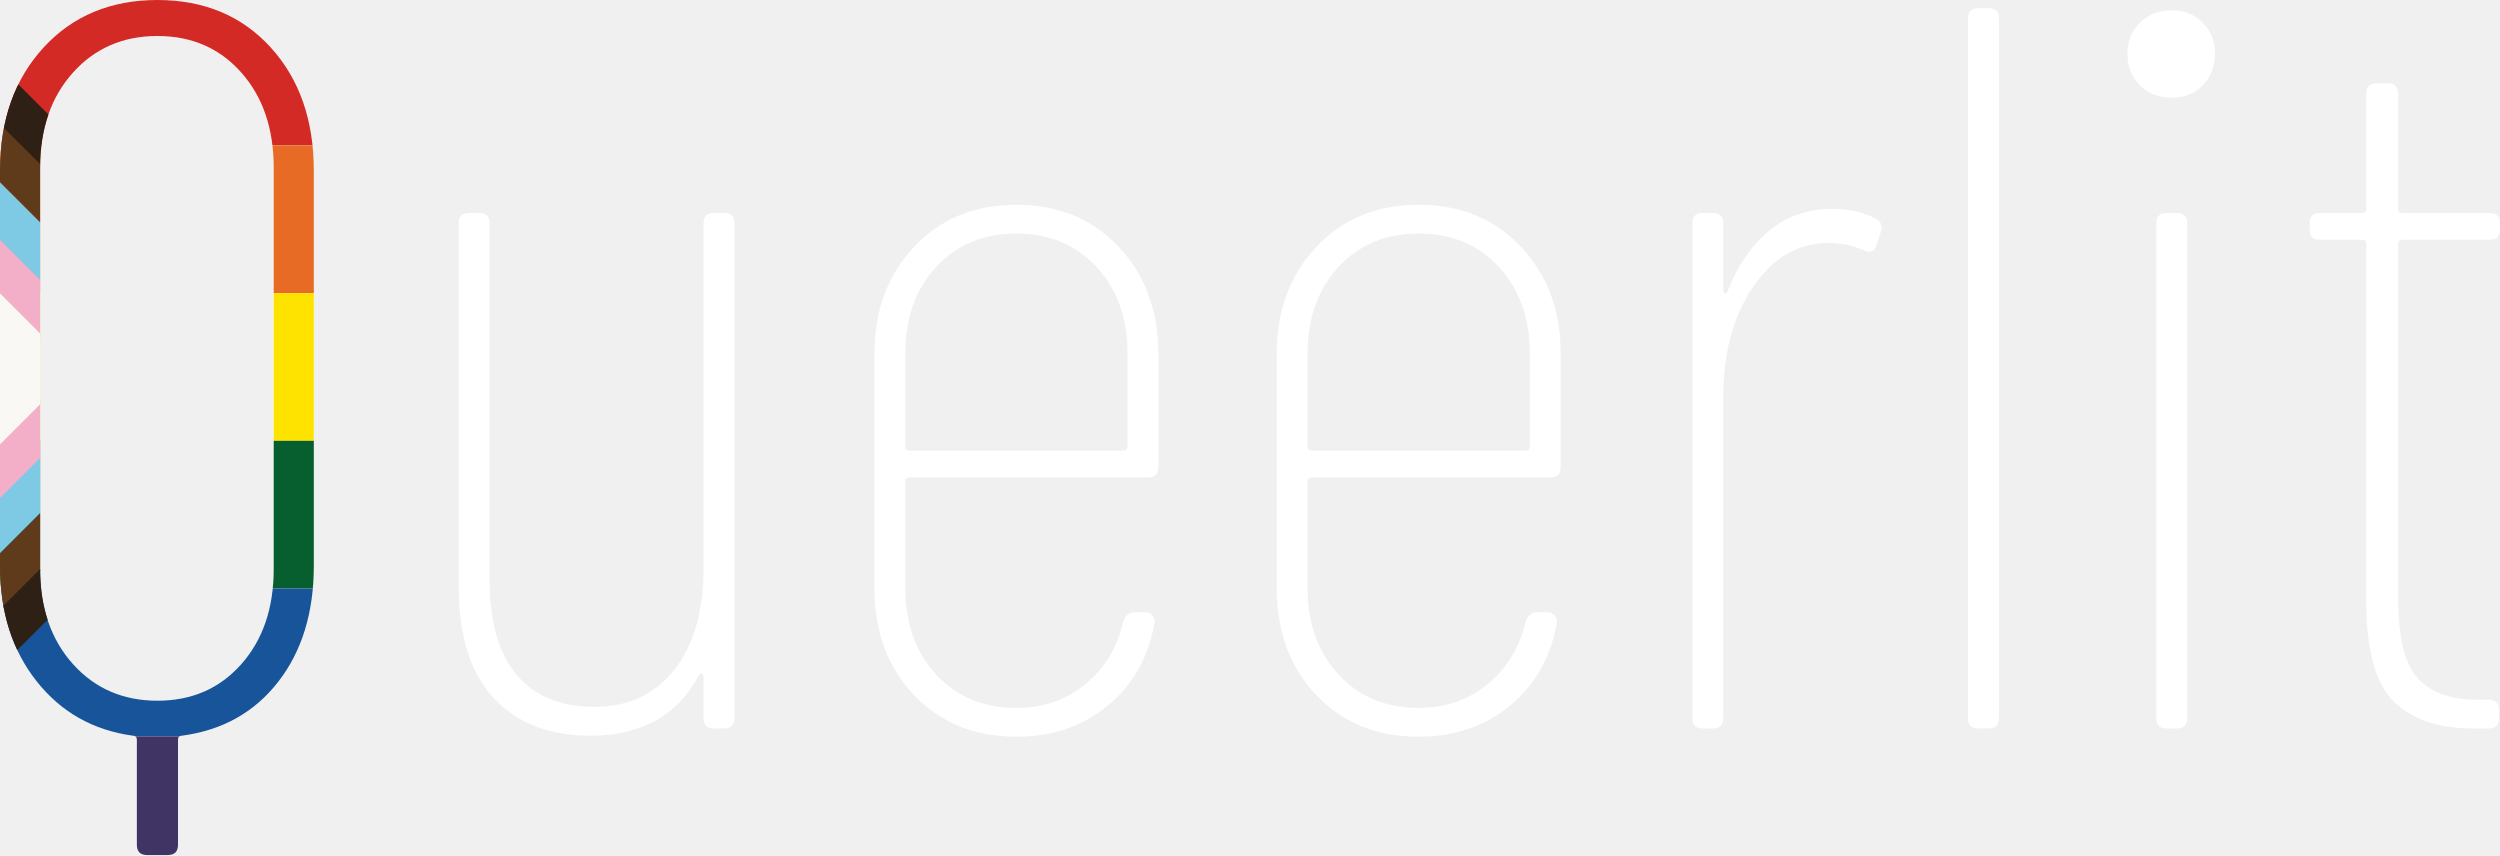
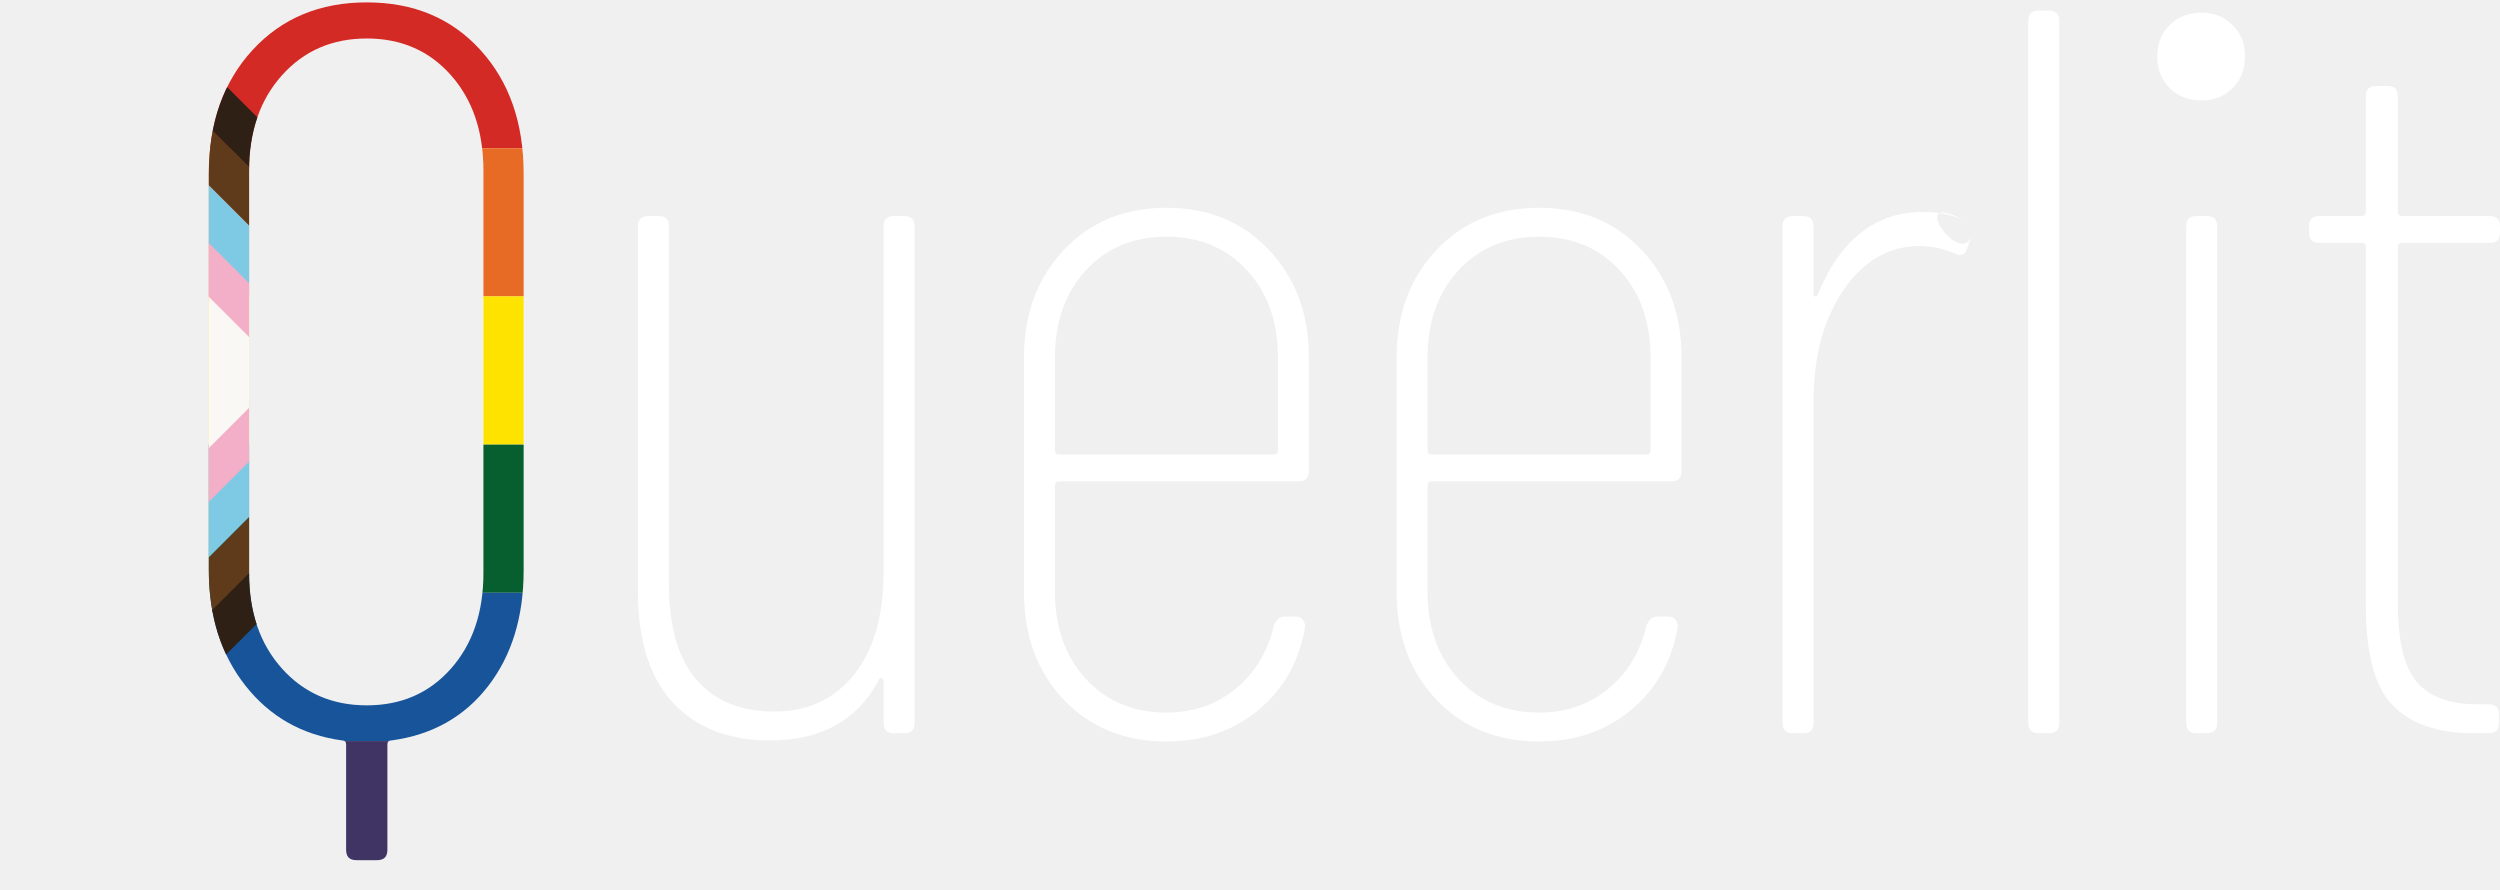
- <svg xmlns="http://www.w3.org/2000/svg" id="Lager_1" width="242.97" height="83.1" viewBox="0 0 242.97 83.1">
+ <svg xmlns="http://www.w3.org/2000/svg" id="Lager_1" width="242.19" height="86.14" viewBox="0 0 242.19 86.14">
  <defs>
    <style>.cls-1,.cls-2,.cls-3,.cls-4{fill:none;}.cls-5{clip-path:url(#clippath);}.cls-6{fill:#fff;}.cls-7{fill:#ffe300;}.cls-8{fill:#e76a25;}.cls-9{fill:#faf8f4;}.cls-10{fill:#d32a26;}.cls-11{fill:#075e2e;}.cls-12{fill:#175499;}.cls-13{fill:#3f3464;}.cls-14{fill:#2e2014;}.cls-2{stroke:#f3afc7;}.cls-2,.cls-3,.cls-4{stroke-miterlimit:10;stroke-width:4px;}.cls-3{stroke:#7ecae4;}.cls-4{stroke:#5f3b1c;}</style>
    <clipPath id="clippath">
-       <path class="cls-1" d="M26.3,4.6c2.8,3.07,4.2,7.07,4.2,12V55c0,4.53-1.15,8.28-3.45,11.25-2.3,2.97-5.42,4.72-9.35,5.25-.27,0-.4,.13-.4,.4v10.2c0,.67-.33,1-1,1h-2c-.67,0-1-.33-1-1v-10.2c0-.27-.13-.4-.4-.4-3.87-.53-6.98-2.3-9.35-5.3-2.37-3-3.55-6.73-3.55-11.2V16.6C0,11.67,1.42,7.67,4.25,4.6,7.08,1.53,10.77,0,15.3,0s8.2,1.53,11,4.6Zm.3,11.7c0-3.8-1.05-6.88-3.15-9.25-2.1-2.37-4.82-3.55-8.15-3.55s-6.07,1.18-8.2,3.55c-2.13,2.37-3.2,5.45-3.2,9.25V55.3c0,3.8,1.07,6.88,3.2,9.25,2.13,2.37,4.87,3.55,8.2,3.55s6.05-1.18,8.15-3.55c2.1-2.37,3.15-5.45,3.15-9.25V16.3Z" />
+       <path class="cls-1" d="M46.53,4.83c2.8,3.07,4.2,7.07,4.2,12V55.23c0,4.53-1.15,8.28-3.45,11.25-2.3,2.97-5.42,4.72-9.35,5.25-.27,0-.4,.13-.4,.4v10.2c0,.67-.33,1-1,1h-2c-.67,0-1-.33-1-1v-10.2c0-.27-.13-.4-.4-.4-3.87-.53-6.98-2.3-9.35-5.3-2.37-3-3.55-6.73-3.55-11.2V16.83c0-4.93,1.42-8.93,4.25-12C27.31,1.76,30.99,.23,35.53,.23s8.2,1.53,11,4.6Zm.3,11.7c0-3.8-1.05-6.88-3.15-9.25-2.1-2.37-4.82-3.55-8.15-3.55s-6.07,1.18-8.2,3.55c-2.13,2.37-3.2,5.45-3.2,9.25V55.53c0,3.8,1.07,6.88,3.2,9.25,2.13,2.37,4.87,3.55,8.2,3.55s6.05-1.18,8.15-3.55c2.1-2.37,3.15-5.45,3.15-9.25V16.53Z" />
    </clipPath>
  </defs>
-   <path class="cls-6" d="M26.3,4.6c2.8,3.07,4.2,7.07,4.2,12V55c0,4.53-1.15,8.28-3.45,11.25-2.3,2.97-5.42,4.72-9.35,5.25-.27,0-.4,.13-.4,.4v10.2c0,.67-.33,1-1,1h-2c-.67,0-1-.33-1-1v-10.2c0-.27-.13-.4-.4-.4-3.87-.53-6.98-2.3-9.35-5.3-2.37-3-3.55-6.73-3.55-11.2V16.6C0,11.67,1.42,7.67,4.25,4.6,7.08,1.53,10.77,0,15.3,0s8.2,1.53,11,4.6Zm.3,11.7c0-3.8-1.05-6.88-3.15-9.25-2.1-2.37-4.82-3.55-8.15-3.55s-6.07,1.18-8.2,3.55c-2.13,2.37-3.2,5.45-3.2,9.25V55.3c0,3.8,1.07,6.88,3.2,9.25,2.13,2.37,4.87,3.55,8.2,3.55s6.05-1.18,8.15-3.55c2.1-2.37,3.15-5.45,3.15-9.25V16.3Z" />
+   <path class="cls-6" d="M46.53,4.83c2.8,3.07,4.2,7.07,4.2,12V55.23c0,4.53-1.15,8.28-3.45,11.25-2.3,2.97-5.42,4.72-9.35,5.25-.27,0-.4,.13-.4,.4v10.2c0,.67-.33,1-1,1h-2c-.67,0-1-.33-1-1v-10.2c0-.27-.13-.4-.4-.4-3.87-.53-6.98-2.3-9.35-5.3-2.37-3-3.55-6.73-3.55-11.2V16.83c0-4.93,1.42-8.93,4.25-12C27.31,1.76,30.99,.23,35.53,.23s8.2,1.53,11,4.6Zm.3,11.7c0-3.8-1.05-6.88-3.15-9.25-2.1-2.37-4.82-3.55-8.15-3.55s-6.07,1.18-8.2,3.55c-2.13,2.37-3.2,5.45-3.2,9.25V55.53c0,3.8,1.07,6.88,3.2,9.25,2.13,2.37,4.87,3.55,8.2,3.55s6.05-1.18,8.15-3.55c2.1-2.37,3.15-5.45,3.15-9.25V16.53Z" />
  <g class="cls-5">
    <g>
-       <rect class="cls-10" x="-3.47" y="-.23" width="37.97" height="14.36" />
-       <rect class="cls-8" x="-3.47" y="14.13" width="37.97" height="14.36" />
-       <rect class="cls-7" x="-3.47" y="28.49" width="37.97" height="14.36" />
-       <rect class="cls-11" x="-3.47" y="42.84" width="37.97" height="14.36" />
-       <rect class="cls-12" x="-3.47" y="57.2" width="37.97" height="14.36" />
-       <rect class="cls-13" x="-3.47" y="71.56" width="37.97" height="14.36" />
+       <rect class="cls-10" x="16.76" width="37.97" height="14.36" />
+       <rect class="cls-8" x="16.76" y="14.36" width="37.97" height="14.36" />
+       <rect class="cls-7" x="16.76" y="28.71" width="37.97" height="14.36" />
+       <rect class="cls-11" x="16.76" y="43.07" width="37.97" height="14.36" />
+       <rect class="cls-12" x="16.76" y="57.43" width="37.97" height="14.36" />
+       <rect class="cls-13" x="16.76" y="71.79" width="37.97" height="14.36" />
    </g>
-     <polyline class="cls-4" points="-5.35 9.54 20.85 35.74 -6.71 63.31" />
-     <polyline class="cls-3" points="-11.02 9.54 15.19 35.74 -12.38 63.31" />
-     <polyline class="cls-2" points="-16.48 9.65 9.72 35.85 -17.84 63.42" />
-     <polyline class="cls-9" points="-18.87 9.65 7.34 35.85 -20.23 63.42" />
-     <polygon class="cls-14" points=".24 64.61 -2.59 61.79 23.56 35.64 -3.36 8.72 -.53 5.89 24.23 30.65 24.21 35.64 24.16 40.7 .24 64.61" />
+     <polyline class="cls-4" points="14.88 9.77 41.08 35.97 13.51 63.54" />
+     <polyline class="cls-3" points="9.21 9.77 35.41 35.97 7.85 63.54" />
+     <polyline class="cls-2" points="3.74 9.88 29.94 36.08 2.38 63.64" />
+     <polyline class="cls-9" points="1.36 9.88 27.56 36.08 0 63.64" />
+     <polygon class="cls-14" points="20.47 64.84 17.64 62.02 43.79 35.87 16.87 8.94 19.69 6.12 44.45 30.88 44.44 35.87 44.38 40.93 20.47 64.84" />
  </g>
  <g>
-     <path class="cls-6" d="M69.38,20.7h1c.67,0,1,.33,1,1v48.1c0,.67-.33,1-1,1h-1c-.67,0-1-.33-1-1v-4c0-.2-.07-.32-.2-.35-.13-.03-.23,.05-.3,.25-2.07,3.87-5.57,5.8-10.5,5.8-4,0-7.13-1.22-9.4-3.65-2.27-2.43-3.4-6.05-3.4-10.85V21.7c0-.67,.33-1,1-1h1c.67,0,1,.33,1,1V56.3c0,4.13,.88,7.23,2.65,9.3,1.77,2.07,4.28,3.1,7.55,3.1s5.85-1.2,7.75-3.6c1.9-2.4,2.85-5.7,2.85-9.9V21.7c0-.67,.33-1,1-1Z" />
-     <path class="cls-6" d="M111.58,46.4h-23.2c-.27,0-.4,.13-.4,.4v10.3c0,3.47,1,6.28,3,8.45,2,2.17,4.6,3.25,7.8,3.25,2.6,0,4.83-.77,6.7-2.3,1.87-1.53,3.1-3.57,3.7-6.1,.2-.6,.57-.9,1.1-.9h1c.33,0,.58,.12,.75,.35,.17,.23,.22,.52,.15,.85-.6,3.27-2.12,5.9-4.55,7.9-2.43,2-5.38,3-8.85,3-4.07,0-7.38-1.35-9.95-4.05-2.57-2.7-3.85-6.18-3.85-10.45v-22.7c0-4.2,1.28-7.67,3.85-10.4,2.57-2.73,5.88-4.1,9.95-4.1s7.38,1.37,9.95,4.1c2.57,2.73,3.85,6.2,3.85,10.4v11c0,.67-.33,1-1,1Zm-20.6-20.45c-2,2.17-3,4.98-3,8.45v9c0,.27,.13,.4,.4,.4h20.8c.27,0,.4-.13,.4-.4v-9c0-3.47-1-6.28-3-8.45-2-2.17-4.6-3.25-7.8-3.25s-5.8,1.08-7.8,3.25Z" />
-     <path class="cls-6" d="M150.68,46.4h-23.2c-.27,0-.4,.13-.4,.4v10.3c0,3.47,1,6.28,3,8.45,2,2.17,4.6,3.25,7.8,3.25,2.6,0,4.83-.77,6.7-2.3,1.87-1.53,3.1-3.57,3.7-6.1,.2-.6,.57-.9,1.1-.9h1c.33,0,.58,.12,.75,.35,.17,.23,.22,.52,.15,.85-.6,3.27-2.12,5.9-4.55,7.9-2.43,2-5.38,3-8.85,3-4.07,0-7.38-1.35-9.95-4.05-2.57-2.7-3.85-6.18-3.85-10.45v-22.7c0-4.2,1.28-7.67,3.85-10.4,2.57-2.73,5.88-4.1,9.95-4.1s7.38,1.37,9.95,4.1c2.57,2.73,3.85,6.2,3.85,10.4v11c0,.67-.33,1-1,1Zm-20.6-20.45c-2,2.17-3,4.98-3,8.45v9c0,.27,.13,.4,.4,.4h20.8c.27,0,.4-.13,.4-.4v-9c0-3.47-1-6.28-3-8.45-2-2.17-4.6-3.25-7.8-3.25s-5.8,1.08-7.8,3.25Z" />
-     <path class="cls-6" d="M182.38,21.3c.47,.27,.6,.7,.4,1.3l-.4,1.2c-.2,.67-.63,.83-1.3,.5-1.07-.47-2.23-.7-3.5-.7-2.93,.07-5.35,1.52-7.25,4.35-1.9,2.83-2.85,6.38-2.85,10.65v31.2c0,.67-.33,1-1,1h-1c-.67,0-1-.33-1-1V21.7c0-.67,.33-1,1-1h1c.67,0,1,.33,1,1v6.5c0,.2,.07,.3,.2,.3s.23-.13,.3-.4c1-2.47,2.35-4.38,4.05-5.75,1.7-1.37,3.72-2.05,6.05-2.05,1.67,0,3.1,.33,4.3,1Z" />
-     <path class="cls-6" d="M191.27,69.8V1.8c0-.67,.33-1,1-1h1c.67,0,1,.33,1,1V69.8c0,.67-.33,1-1,1h-1c-.67,0-1-.33-1-1Z" />
-     <path class="cls-6" d="M207.97,8.3c-.8-.8-1.2-1.83-1.2-3.1,0-1.2,.4-2.2,1.2-3,.8-.8,1.83-1.2,3.1-1.2,1.2,0,2.2,.4,3,1.2,.8,.8,1.2,1.8,1.2,3,0,1.27-.4,2.3-1.2,3.1s-1.8,1.2-3,1.2c-1.27,0-2.3-.4-3.1-1.2Zm1.6,61.5V21.7c0-.67,.33-1,1-1h1c.67,0,1,.33,1,1v48.1c0,.67-.33,1-1,1h-1c-.67,0-1-.33-1-1Z" />
-     <path class="cls-6" d="M241.97,23.3h-8.5c-.27,0-.4,.13-.4,.4V58.2c0,3.67,.62,6.22,1.85,7.65,1.23,1.43,3.18,2.15,5.85,2.15h1.1c.67,0,1,.33,1,1v.8c0,.67-.33,1-1,1h-1.5c-3.4,0-5.98-.88-7.75-2.65-1.77-1.77-2.65-5.02-2.65-9.75V23.7c0-.27-.13-.4-.4-.4h-4.1c-.67,0-1-.33-1-1v-.6c0-.67,.33-1,1-1h4.1c.27,0,.4-.13,.4-.4V9.1c0-.67,.33-1,1-1h1.1c.67,0,1,.33,1,1v11.2c0,.27,.13,.4,.4,.4h8.5c.67,0,1,.33,1,1v.6c0,.67-.33,1-1,1Z" />
+     <path class="cls-6" d="M86.6,20.93h1c.67,0,1,.33,1,1v48.1c0,.67-.33,1-1,1h-1c-.67,0-1-.33-1-1v-4c0-.2-.07-.32-.2-.35-.13-.03-.23,.05-.3,.25-2.07,3.87-5.57,5.8-10.5,5.8-4,0-7.13-1.22-9.4-3.65-2.27-2.43-3.4-6.05-3.4-10.85V21.93c0-.67,.33-1,1-1h1c.67,0,1,.33,1,1V56.53c0,4.13,.88,7.23,2.65,9.3,1.77,2.07,4.28,3.1,7.55,3.1s5.85-1.2,7.75-3.6c1.9-2.4,2.85-5.7,2.85-9.9V21.93c0-.67,.33-1,1-1Z" />
+     <path class="cls-6" d="M125.8,46.63h-23.2c-.27,0-.4,.13-.4,.4v10.3c0,3.47,1,6.28,3,8.45,2,2.17,4.6,3.25,7.8,3.25,2.6,0,4.83-.77,6.7-2.3,1.87-1.53,3.1-3.57,3.7-6.1,.2-.6,.57-.9,1.1-.9h1c.33,0,.58,.12,.75,.35,.17,.23,.22,.52,.15,.85-.6,3.27-2.12,5.9-4.55,7.9-2.43,2-5.38,3-8.85,3-4.07,0-7.38-1.35-9.95-4.05-2.57-2.7-3.85-6.18-3.85-10.45v-22.7c0-4.2,1.28-7.67,3.85-10.4,2.57-2.73,5.88-4.1,9.95-4.1s7.38,1.37,9.95,4.1c2.57,2.73,3.85,6.2,3.85,10.4v11c0,.67-.33,1-1,1Zm-20.6-20.45c-2,2.17-3,4.98-3,8.45v9c0,.27,.13,.4,.4,.4h20.8c.27,0,.4-.13,.4-.4v-9c0-3.47-1-6.28-3-8.45-2-2.17-4.6-3.25-7.8-3.25s-5.8,1.08-7.8,3.25Z" />
+     <path class="cls-6" d="M161.9,46.63h-23.2c-.27,0-.4,.13-.4,.4v10.3c0,3.47,1,6.28,3,8.45,2,2.17,4.6,3.25,7.8,3.25,2.6,0,4.83-.77,6.7-2.3,1.87-1.53,3.1-3.57,3.7-6.1,.2-.6,.57-.9,1.1-.9h1c.33,0,.58,.12,.75,.35,.17,.23,.22,.52,.15,.85-.6,3.27-2.12,5.9-4.55,7.9-2.43,2-5.38,3-8.85,3-4.07,0-7.38-1.35-9.95-4.05-2.57-2.7-3.85-6.18-3.85-10.45v-22.7c0-4.2,1.28-7.67,3.85-10.4,2.57-2.73,5.88-4.1,9.95-4.1s7.38,1.37,9.95,4.1c2.57,2.73,3.85,6.2,3.85,10.4v11c0,.67-.33,1-1,1Zm-20.6-20.45c-2,2.17-3,4.98-3,8.45v9c0,.27,.13,.4,.4,.4h20.8c.27,0,.4-.13,.4-.4v-9c0-3.47-1-6.28-3-8.45-2-2.17-4.6-3.25-7.8-3.25s-5.8,1.08-7.8,3.25Z" />
+     <path class="cls-6" d="M190.59,21.53c-6.26-3.59-.68,4.55,.4,1.3l-.4,1.2c-.2,.67-.63,.83-1.3,.5-1.07-.47-2.23-.7-3.5-.7-2.93,.07-5.35,1.52-7.25,4.35-1.9,2.83-2.85,6.38-2.85,10.65v31.2c0,.67-.33,1-1,1h-1c-.67,0-1-.33-1-1V21.93c0-.67,.33-1,1-1h1c.67,0,1,.33,1,1v6.5c0,.2,.07,.3,.2,.3s.23-.13,.3-.4c1-2.47,2.35-4.38,4.05-5.75,1.7-1.37,3.72-2.05,6.05-2.05,1.67,0,3.1,.33,4.3,1Z" />
+     <path class="cls-6" d="M196.49,70.03V2.03c0-.67,.33-1,1-1h1c.67,0,1,.33,1,1V70.03c0,.67-.33,1-1,1h-1c-.67,0-1-.33-1-1Z" />
+     <path class="cls-6" d="M210.19,8.53c-.8-.8-1.2-1.83-1.2-3.1,0-1.2,.4-2.2,1.2-3,.8-.8,1.83-1.2,3.1-1.2,1.2,0,2.2,.4,3,1.2,.8,.8,1.2,1.8,1.2,3,0,1.27-.4,2.3-1.2,3.1s-1.8,1.2-3,1.2c-1.27,0-2.3-.4-3.1-1.2Zm1.6,61.5V21.93c0-.67,.33-1,1-1h1c.67,0,1,.33,1,1v48.1c0,.67-.33,1-1,1h-1c-.67,0-1-.33-1-1Z" />
+     <path class="cls-6" d="M241.19,23.53h-8.5c-.27,0-.4,.13-.4,.4V58.43c0,3.67,.62,6.22,1.85,7.65,1.23,1.43,3.18,2.15,5.85,2.15h1.1c.67,0,1,.33,1,1v.8c0,.67-.33,1-1,1h-1.5c-3.4,0-5.98-.88-7.75-2.65-1.77-1.77-2.65-5.02-2.65-9.75V23.93c0-.27-.13-.4-.4-.4h-4.1c-.67,0-1-.33-1-1v-.6c0-.67,.33-1,1-1h4.1c.27,0,.4-.13,.4-.4V9.33c0-.67,.33-1,1-1h1.1c.67,0,1,.33,1,1v11.2c0,.27,.13,.4,.4,.4h8.5c.67,0,1,.33,1,1v.6c0,.67-.33,1-1,1Z" />
  </g>
</svg>
